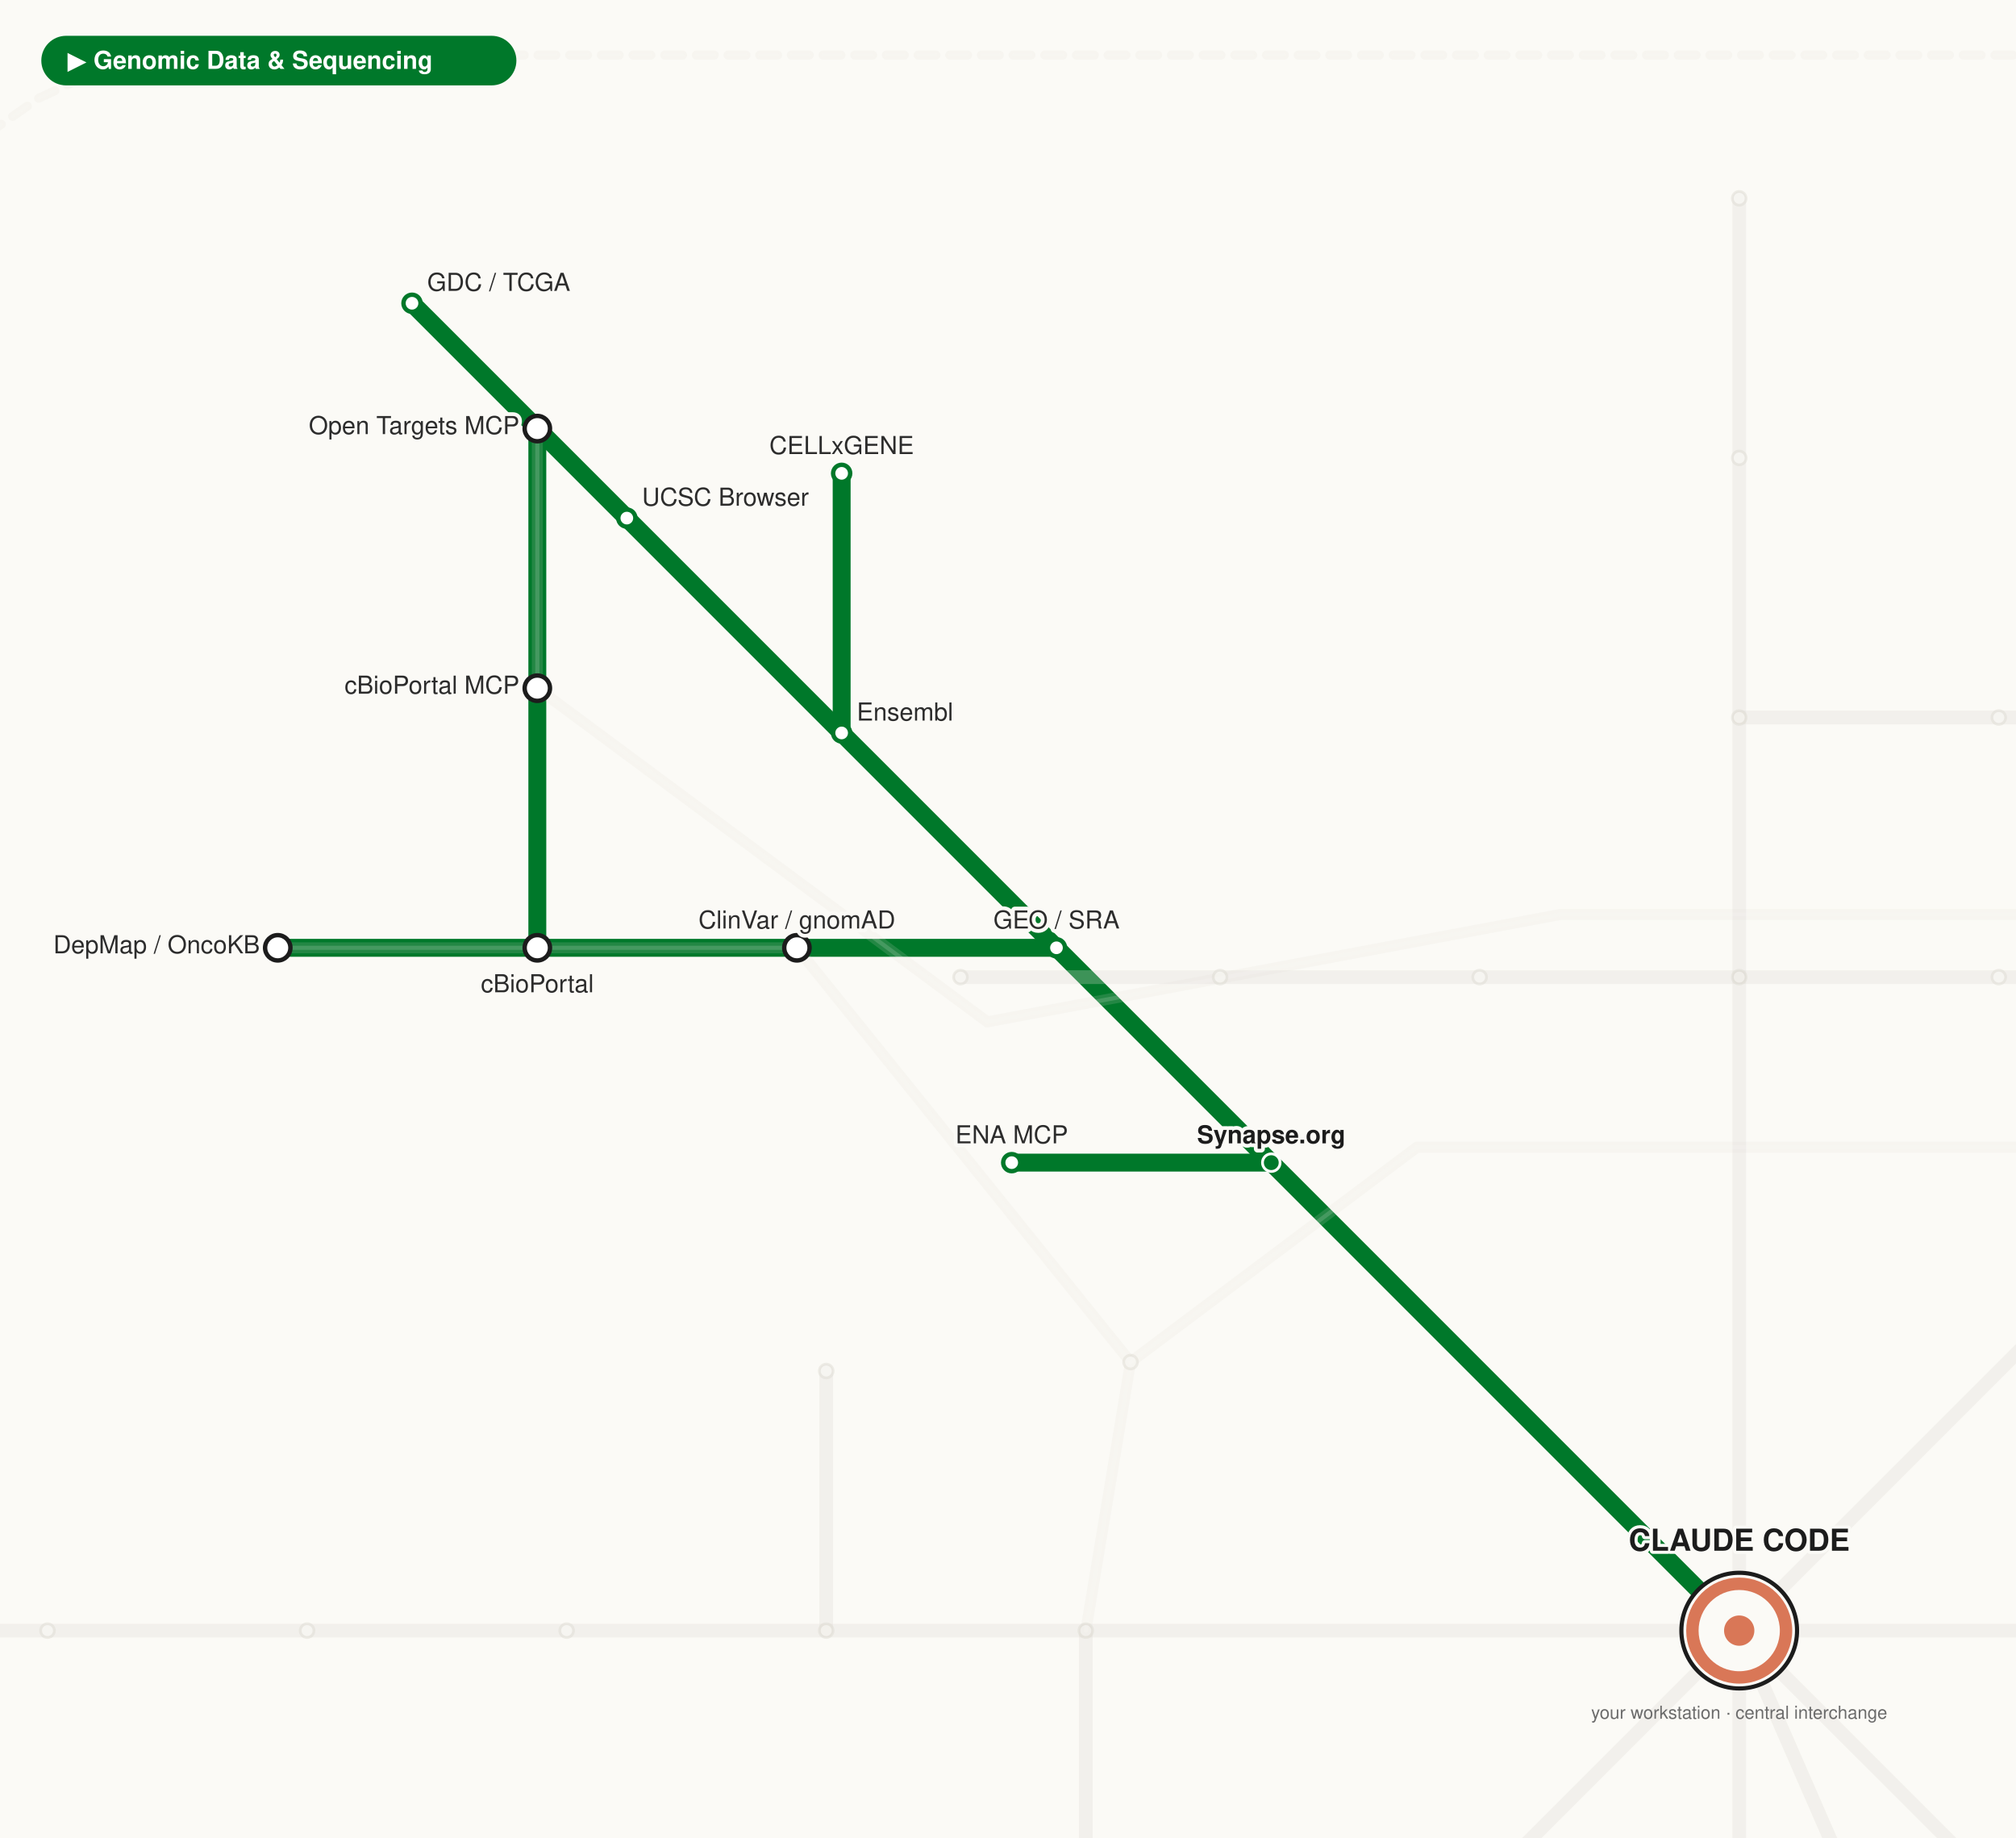
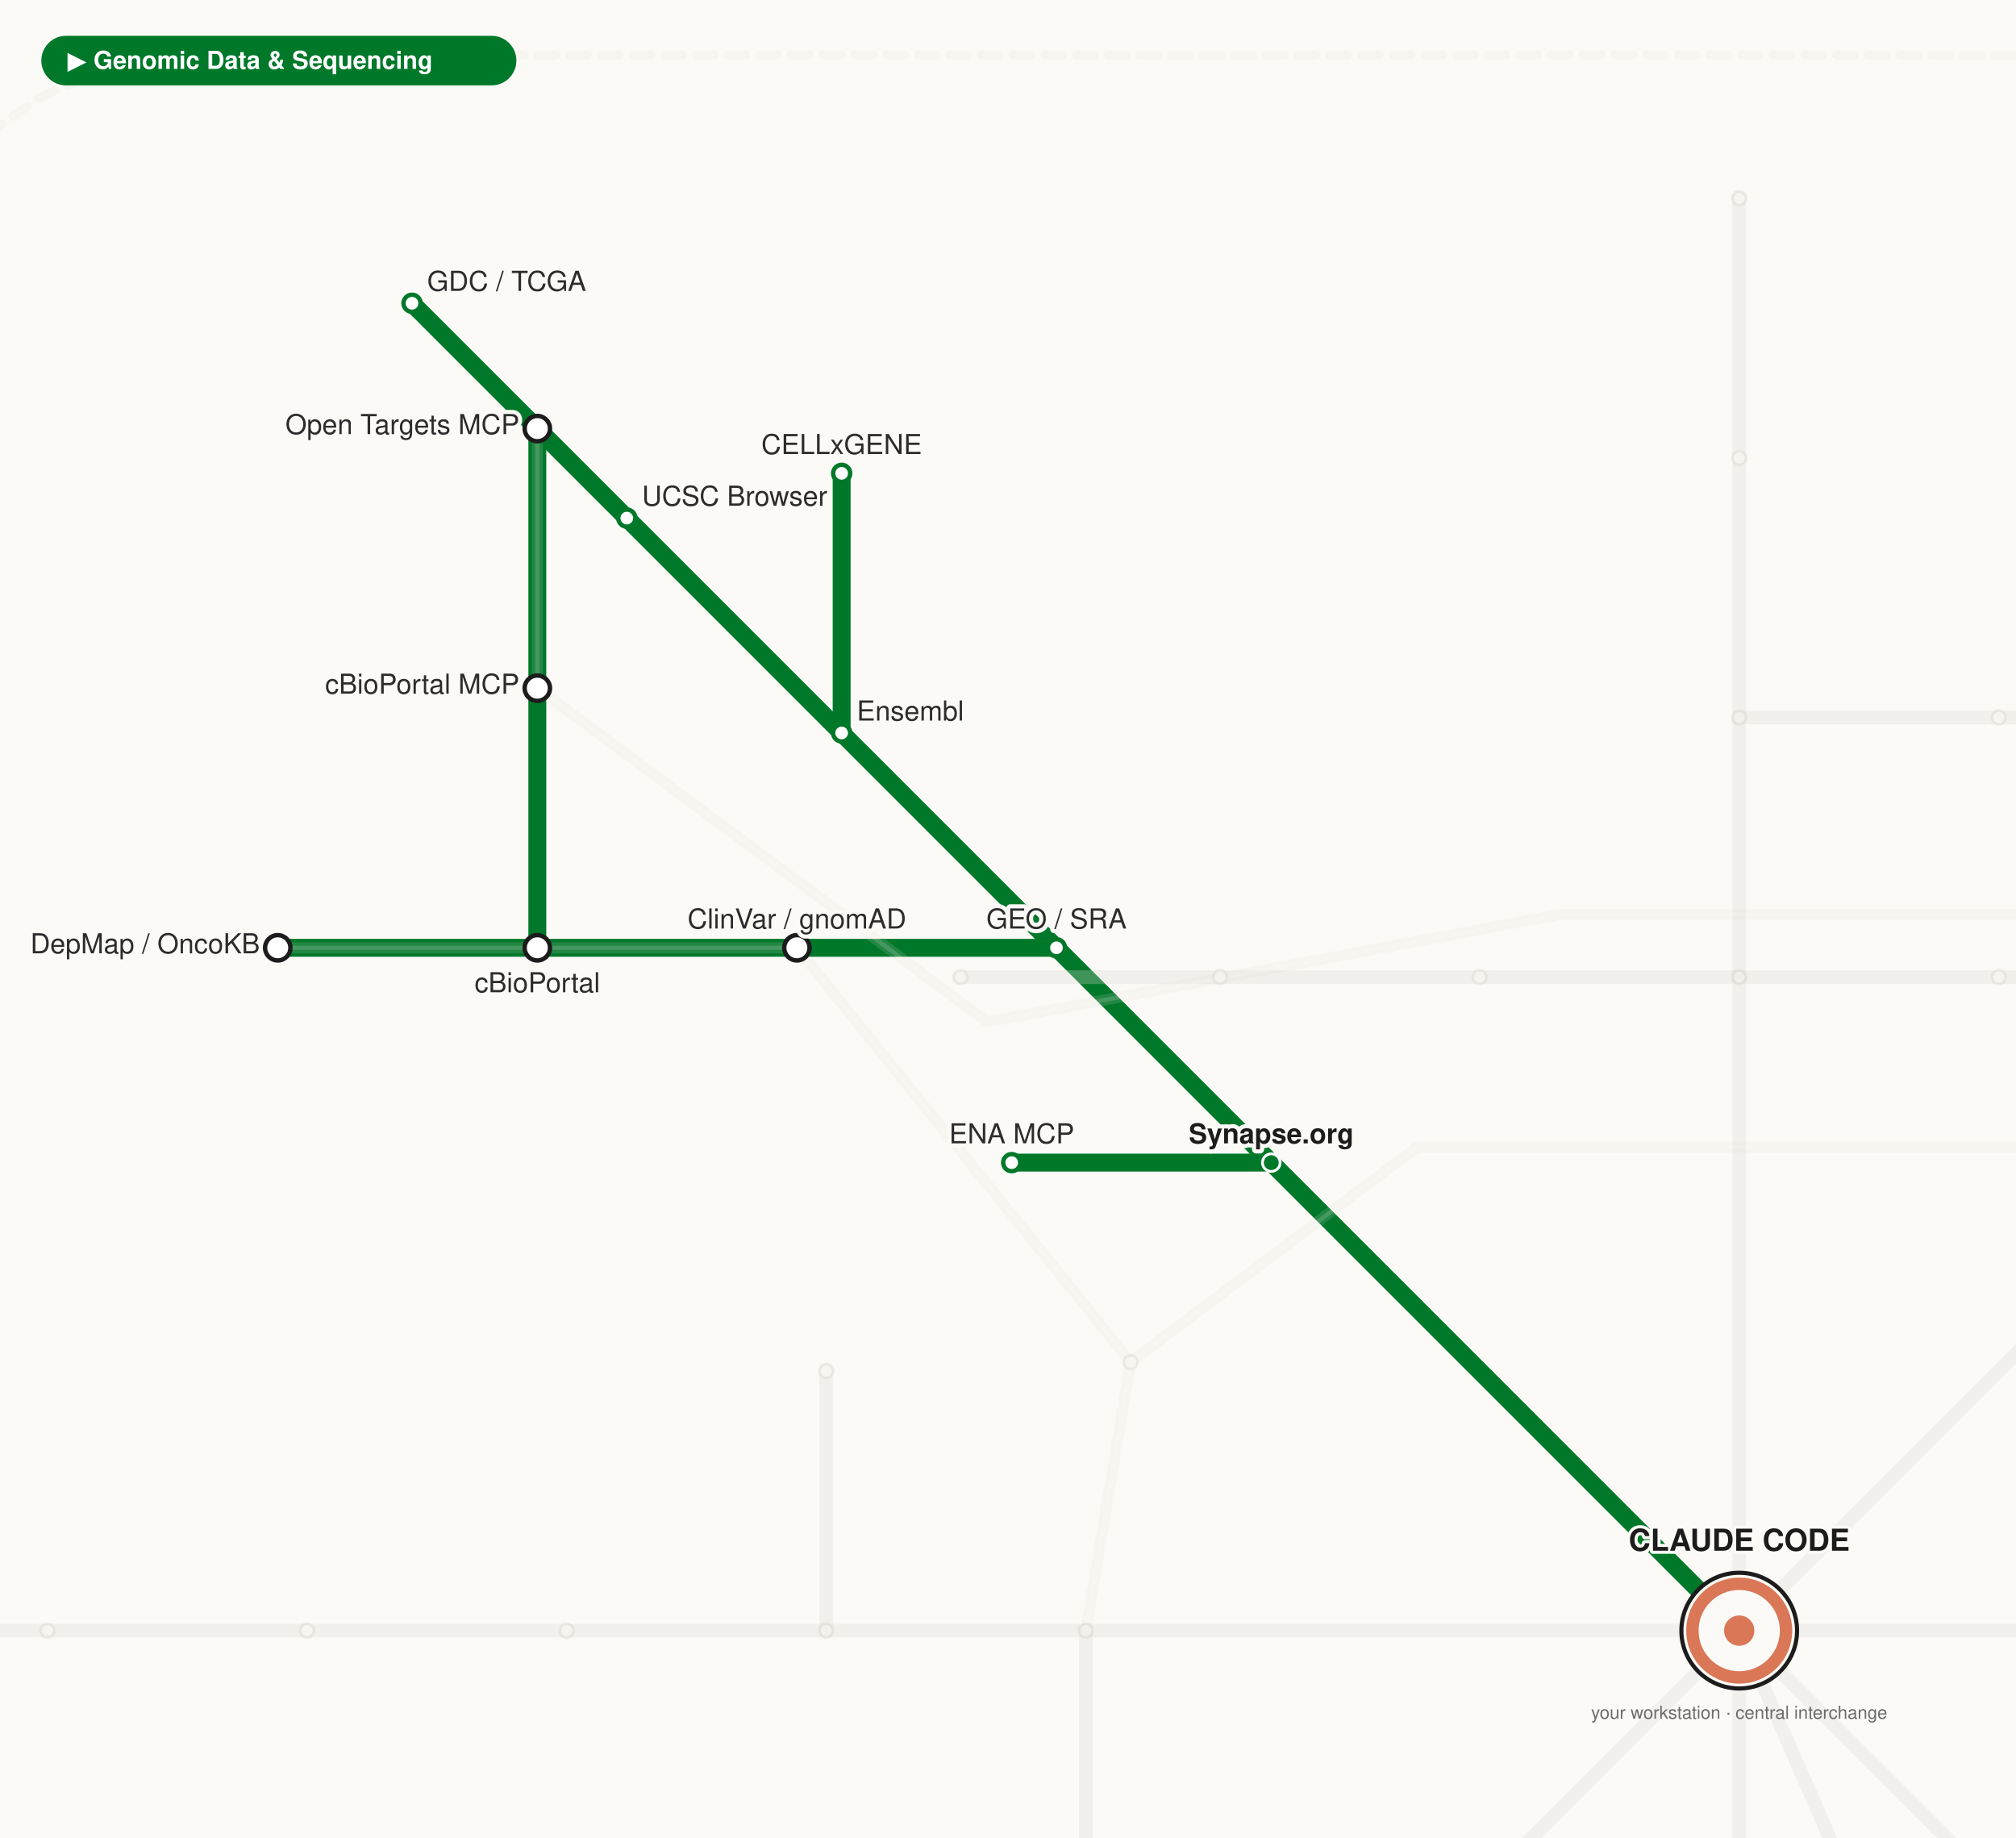
<svg xmlns="http://www.w3.org/2000/svg" id="map" viewBox="753 522 1464 1334" font-family="Helvetica Neue, Helvetica, Arial, sans-serif">
  <rect x="0" y="0" width="4032" height="3674" fill="#fbfaf6" />
  <path d="M -20 3314 C 887 3274, 1210 3384, 1613 3360 S 2500 3284, 2943 3352 S 3548 3396, 4052 3340" fill="none" stroke="#cfe3ef" stroke-width="40" stroke-linecap="round" opacity="1.0" />
  <text x="195" y="3304" font-size="17" font-style="italic" fill="#5f86a0">the cfDNA river</text>
  <polyline points="2016.0,1706.0 1730.0,1706.0 1541.5,1706.0 1353.0,1706.0 1164.5,1706.0 976.0,1706.0 787.5,1706.0 599.0,1706.0" fill="none" stroke="#dcd9d0" stroke-width="10" stroke-linecap="round" stroke-linejoin="round" opacity="0.28" />
  <polyline points="1541.5,1706.0 1541.5,1894.5 1541.5,2083.0 1541.5,2271.5" fill="none" stroke="#dcd9d0" stroke-width="10" stroke-linecap="round" stroke-linejoin="round" opacity="0.28" />
  <polyline points="1353.0,1706.0 1353.0,1517.5" fill="none" stroke="#dcd9d0" stroke-width="10" stroke-linecap="round" stroke-linejoin="round" opacity="0.28" />
  <polyline points="2016.0,1706.0 1832.2,1522.2 1676.2,1366.2 1520.2,1210.2 1364.2,1054.2 1208.2,898.2 1052.2,742.2" fill="none" stroke="#00782A" stroke-width="13" stroke-linecap="round" stroke-linejoin="round" opacity="1.0" />
  <polyline points="1676.2,1366.2 1487.7,1366.2" fill="none" stroke="#00782A" stroke-width="13" stroke-linecap="round" stroke-linejoin="round" opacity="1.0" />
  <polyline points="1520.2,1210.2 1331.7,1210.2 1143.2,1210.2 954.7,1210.2" fill="none" stroke="#00782A" stroke-width="13" stroke-linecap="round" stroke-linejoin="round" opacity="1.0" />
  <polyline points="1143.2,1210.2 1143.2,1021.7 1143.2,833.2" fill="none" stroke="#00782A" stroke-width="13" stroke-linecap="round" stroke-linejoin="round" opacity="1.0" />
  <polyline points="1364.2,1054.2 1364.2,865.7" fill="none" stroke="#00782A" stroke-width="13" stroke-linecap="round" stroke-linejoin="round" opacity="1.0" />
  <polyline points="2016.0,1706.0 2016.0,1420.0 2016.0,1231.5 2016.0,1043.0 2016.0,854.5 2016.0,666.0" fill="none" stroke="#dcd9d0" stroke-width="10" stroke-linecap="round" stroke-linejoin="round" opacity="0.28" />
  <polyline points="2016.0,1231.5 2204.5,1231.5 2393.0,1231.5" fill="none" stroke="#dcd9d0" stroke-width="10" stroke-linecap="round" stroke-linejoin="round" opacity="0.28" />
  <polyline points="2016.0,1231.5 1827.5,1231.5 1639.0,1231.5 1450.5,1231.5" fill="none" stroke="#dcd9d0" stroke-width="10" stroke-linecap="round" stroke-linejoin="round" opacity="0.28" />
  <polyline points="2016.0,1043.0 2204.5,1043.0 2393.0,1043.0 2581.5,1043.0" fill="none" stroke="#dcd9d0" stroke-width="10" stroke-linecap="round" stroke-linejoin="round" opacity="0.28" />
  <polyline points="2016.0,1706.0 2199.8,1522.2 2355.8,1366.2 2511.8,1210.2 2667.8,1054.2 2823.8,898.2" fill="none" stroke="#dcd9d0" stroke-width="10" stroke-linecap="round" stroke-linejoin="round" opacity="0.28" />
  <polyline points="2355.8,1366.2 2355.8,1177.7 2355.8,989.2" fill="none" stroke="#dcd9d0" stroke-width="10" stroke-linecap="round" stroke-linejoin="round" opacity="0.28" />
  <polyline points="2511.8,1210.2 2700.3,1210.2" fill="none" stroke="#dcd9d0" stroke-width="10" stroke-linecap="round" stroke-linejoin="round" opacity="0.28" />
  <polyline points="2823.8,898.2 3012.3,898.2" fill="none" stroke="#dcd9d0" stroke-width="10" stroke-linecap="round" stroke-linejoin="round" opacity="0.28" />
  <polyline points="2016.0,1706.0 2302.0,1706.0 2490.5,1706.0 2679.0,1706.0 2867.5,1706.0 3056.0,1706.0" fill="none" stroke="#dcd9d0" stroke-width="10" stroke-linecap="round" stroke-linejoin="round" opacity="0.28" />
  <polyline points="3056.0,1706.0 3056.0,1894.5 3056.0,2083.0 3056.0,2271.5" fill="none" stroke="#dcd9d0" stroke-width="10" stroke-linecap="round" stroke-linejoin="round" opacity="0.28" />
  <polyline points="2016.0,1706.0 2199.8,1889.8 2355.8,2045.8 2511.8,2201.8 2667.8,2357.8 2823.8,2513.8" fill="none" stroke="#dcd9d0" stroke-width="10" stroke-linecap="round" stroke-linejoin="round" opacity="0.28" />
  <polyline points="2355.8,2045.8 2544.3,2045.8 2732.8,2045.8" fill="none" stroke="#dcd9d0" stroke-width="10" stroke-linecap="round" stroke-linejoin="round" opacity="0.28" />
  <polyline points="2823.8,2513.8 2823.8,2702.3" fill="none" stroke="#dcd9d0" stroke-width="10" stroke-linecap="round" stroke-linejoin="round" opacity="0.28" />
  <polyline points="2016.0,1706.0 2016.0,1992.0 2016.0,2180.5 2016.0,2369.0 2016.0,2557.5 2016.0,2746.0" fill="none" stroke="#dcd9d0" stroke-width="10" stroke-linecap="round" stroke-linejoin="round" opacity="0.28" />
  <polyline points="2016.0,2180.5 1827.5,2180.5 1639.0,2180.5" fill="none" stroke="#dcd9d0" stroke-width="10" stroke-linecap="round" stroke-linejoin="round" opacity="0.28" />
  <polyline points="2016.0,2369.0 1827.5,2369.0 1639.0,2369.0" fill="none" stroke="#dcd9d0" stroke-width="10" stroke-linecap="round" stroke-linejoin="round" opacity="0.28" />
  <polyline points="2016.0,2557.5 1827.5,2557.5 1639.0,2557.5" fill="none" stroke="#dcd9d0" stroke-width="10" stroke-linecap="round" stroke-linejoin="round" opacity="0.28" />
  <polyline points="2016.0,1706.0 1832.2,1889.8 1676.2,2045.8 1520.2,2201.8 1364.2,2357.8" fill="none" stroke="#dcd9d0" stroke-width="10" stroke-linecap="round" stroke-linejoin="round" opacity="0.28" />
  <polyline points="1676.2,2045.8 1487.7,2045.8 1299.2,2045.8 1110.7,2045.8 922.2,2045.8" fill="none" stroke="#dcd9d0" stroke-width="10" stroke-linecap="round" stroke-linejoin="round" opacity="0.28" />
  <polyline points="2016.0,1706.0 2109.6,1920.5 2190.2,2105.1 2270.8,2289.7 2351.4,2474.3 2432.0,2658.9 2512.6,2843.5" fill="none" stroke="#dcd9d0" stroke-width="10" stroke-linecap="round" stroke-linejoin="round" opacity="0.28" />
  <polyline points="954.7,1210.2 1143.2,1210.2 1331.7,1210.2 1574.0,1511.0 1541.5,1706.0" fill="none" stroke="#dcd9d0" stroke-width="8.0" stroke-linecap="round" stroke-linejoin="round" opacity="0.16" />
  <polyline points="954.7,1210.2 1143.2,1210.2 1331.7,1210.2 1574.0,1511.0 1541.5,1706.0" fill="none" stroke="#fbfaf6" stroke-width="3.0" stroke-linecap="round" stroke-linejoin="round" opacity="0.16" />
  <polyline points="1574.0,1511.0 1782.0,1355.0 2224.0,1355.0 2700.3,1210.2" fill="none" stroke="#dcd9d0" stroke-width="8.0" stroke-linecap="round" stroke-linejoin="round" opacity="0.16" />
  <polyline points="1574.0,1511.0 1782.0,1355.0 2224.0,1355.0 2700.3,1210.2" fill="none" stroke="#fbfaf6" stroke-width="3.0" stroke-linecap="round" stroke-linejoin="round" opacity="0.16" />
  <polyline points="1143.2,833.2 1143.2,1021.7 1470.0,1264.0 1886.0,1186.0 2328.0,1186.0 2666.0,1368.0 2666.0,1654.0 2679.0,1706.0" fill="none" stroke="#dcd9d0" stroke-width="8.0" stroke-linecap="round" stroke-linejoin="round" opacity="0.16" />
  <polyline points="1143.2,833.2 1143.2,1021.7 1470.0,1264.0 1886.0,1186.0 2328.0,1186.0 2666.0,1368.0 2666.0,1654.0 2679.0,1706.0" fill="none" stroke="#fbfaf6" stroke-width="3.0" stroke-linecap="round" stroke-linejoin="round" opacity="0.16" />
  <polyline points="3134.0,562.0 3174.6,565.6 3214.0,576.1 3251.0,593.4 3284.4,616.7 3313.3,645.6 3336.6,679.0 3353.9,716.0 3364.4,755.4 3368.0,796.0 3368.0,2616.0 3364.4,2656.6 3353.9,2696.0 3336.6,2733.0 3313.3,2766.4 3284.4,2795.3 3251.0,2818.6 3214.0,2835.9 3174.6,2846.4 3134.0,2850.0 898.0,2850.0 857.4,2846.4 818.0,2835.9 781.0,2818.6 747.6,2795.3 718.7,2766.4 695.4,2733.0 678.1,2696.0 667.6,2656.6 664.0,2616.0 664.0,796.0 667.6,755.4 678.1,716.0 695.4,679.0 718.7,645.6 747.6,616.7 781.0,593.4 818.0,576.1 857.4,565.6 898.0,562.0 3134.0,562.0" fill="none" stroke="#dcd9d0" stroke-width="6.5" stroke-linecap="round" stroke-linejoin="round" opacity="0.16" stroke-dasharray="13 10" />
  <polyline points="3134.0,562.0 3174.6,565.6 3214.0,576.1 3251.0,593.4 3284.4,616.7 3313.3,645.6 3336.6,679.0 3353.9,716.0 3364.4,755.4 3368.0,796.0 3368.0,2616.0 3364.4,2656.6 3353.9,2696.0 3336.6,2733.0 3313.3,2766.4 3284.4,2795.3 3251.0,2818.6 3214.0,2835.9 3174.6,2846.4 3134.0,2850.0 898.0,2850.0 857.4,2846.4 818.0,2835.9 781.0,2818.6 747.6,2795.3 718.7,2766.4 695.4,2733.0 678.1,2696.0 667.6,2656.6 664.0,2616.0 664.0,796.0 667.6,755.4 678.1,716.0 695.4,679.0 718.7,645.6 747.6,616.7 781.0,593.4 818.0,576.1 857.4,565.6 898.0,562.0 3134.0,562.0" fill="none" stroke="#fbfaf6" stroke-width="2.3" stroke-linecap="round" stroke-linejoin="round" opacity="0.16" stroke-dasharray="13 10" />
  <circle class="stn" data-sid="pubmed" cx="1541.5" cy="1706.0" r="5.0" fill="#fbfaf6" stroke="#dcd9d0" stroke-width="2.0" opacity="0.45" />
  <circle class="hit" data-sid="pubmed" cx="1541.5" cy="1706.0" r="15" fill="#000" opacity="0" />
  <circle class="stn" data-sid="consensus" cx="1353.0" cy="1706.0" r="5.0" fill="#fbfaf6" stroke="#dcd9d0" stroke-width="2.0" opacity="0.45" />
  <circle class="hit" data-sid="consensus" cx="1353.0" cy="1706.0" r="15" fill="#000" opacity="0" />
  <circle class="stn" data-sid="europepmc" cx="1164.5" cy="1706.0" r="5.0" fill="#fbfaf6" stroke="#dcd9d0" stroke-width="2.0" opacity="0.45" />
  <circle class="hit" data-sid="europepmc" cx="1164.5" cy="1706.0" r="15" fill="#000" opacity="0" />
  <circle class="stn" data-sid="biorxiv" cx="976.0" cy="1706.0" r="5.0" fill="#fbfaf6" stroke="#dcd9d0" stroke-width="2.0" opacity="0.45" />
  <circle class="hit" data-sid="biorxiv" cx="976.0" cy="1706.0" r="15" fill="#000" opacity="0" />
  <circle class="stn" data-sid="medrxiv" cx="787.5" cy="1706.0" r="5.0" fill="#fbfaf6" stroke="#dcd9d0" stroke-width="2.0" opacity="0.45" />
  <circle class="hit" data-sid="medrxiv" cx="787.5" cy="1706.0" r="15" fill="#000" opacity="0" />
  <circle class="stn" data-sid="semscholar" cx="599.0" cy="1706.0" r="5.0" fill="#fbfaf6" stroke="#dcd9d0" stroke-width="2.0" opacity="0.45" />
  <circle class="hit" data-sid="semscholar" cx="599.0" cy="1706.0" r="15" fill="#000" opacity="0" />
  <circle class="stn" data-sid="deepresearch" cx="1541.5" cy="1894.5" r="5.0" fill="#fbfaf6" stroke="#dcd9d0" stroke-width="2.0" opacity="0.45" />
  <circle class="hit" data-sid="deepresearch" cx="1541.5" cy="1894.5" r="15" fill="#000" opacity="0" />
  <circle class="stn" data-sid="litreview" cx="1541.5" cy="2083.0" r="5.0" fill="#fbfaf6" stroke="#dcd9d0" stroke-width="2.0" opacity="0.45" />
  <circle class="hit" data-sid="litreview" cx="1541.5" cy="2083.0" r="15" fill="#000" opacity="0" />
  <circle class="stn" data-sid="researchlookup" cx="1541.5" cy="2271.5" r="5.0" fill="#fbfaf6" stroke="#dcd9d0" stroke-width="2.0" opacity="0.45" />
  <circle class="hit" data-sid="researchlookup" cx="1541.5" cy="2271.5" r="15" fill="#000" opacity="0" />
  <circle class="stn" data-sid="wiley" cx="1353.0" cy="1517.5" r="5.0" fill="#fbfaf6" stroke="#dcd9d0" stroke-width="2.0" opacity="0.45" />
  <circle class="hit" data-sid="wiley" cx="1353.0" cy="1517.5" r="15" fill="#000" opacity="0" />
  <circle class="stn" data-sid="synapse" cx="1676.2" cy="1366.2" r="6.4" fill="#00782A" stroke="#ffffff" stroke-width="2.0" />
  <circle class="hit" data-sid="synapse" cx="1676.2" cy="1366.2" r="15" fill="#000" opacity="0" />
  <circle class="stn" data-sid="geosra" cx="1520.2" cy="1210.2" r="6.2" fill="#ffffff" stroke="#00782A" stroke-width="3.2" />
  <circle class="hit" data-sid="geosra" cx="1520.2" cy="1210.2" r="15" fill="#000" opacity="0" />
  <circle class="stn" data-sid="ensembldb" cx="1364.2" cy="1054.2" r="6.2" fill="#ffffff" stroke="#00782A" stroke-width="3.2" />
  <circle class="hit" data-sid="ensembldb" cx="1364.2" cy="1054.2" r="15" fill="#000" opacity="0" />
  <circle class="stn" data-sid="ucsc" cx="1208.2" cy="898.2" r="6.2" fill="#ffffff" stroke="#00782A" stroke-width="3.2" />
  <circle class="hit" data-sid="ucsc" cx="1208.2" cy="898.2" r="15" fill="#000" opacity="0" />
  <circle class="stn" data-sid="gdc" cx="1052.2" cy="742.2" r="6.2" fill="#ffffff" stroke="#00782A" stroke-width="3.2" />
  <circle class="hit" data-sid="gdc" cx="1052.2" cy="742.2" r="15" fill="#000" opacity="0" />
  <circle class="stn" data-sid="ena" cx="1487.7" cy="1366.2" r="6.2" fill="#ffffff" stroke="#00782A" stroke-width="3.2" />
  <circle class="hit" data-sid="ena" cx="1487.7" cy="1366.2" r="15" fill="#000" opacity="0" />
  <circle class="stn" data-sid="clinvar" cx="1331.7" cy="1210.2" r="9.2" fill="#ffffff" stroke="#1c1c1c" stroke-width="3.2" />
  <circle class="hit" data-sid="clinvar" cx="1331.7" cy="1210.2" r="15" fill="#000" opacity="0" />
  <circle class="stn" data-sid="cbioportal" cx="1143.2" cy="1210.2" r="9.2" fill="#ffffff" stroke="#1c1c1c" stroke-width="3.2" />
  <circle class="hit" data-sid="cbioportal" cx="1143.2" cy="1210.2" r="15" fill="#000" opacity="0" />
  <circle class="stn" data-sid="depmap" cx="954.7" cy="1210.2" r="9.2" fill="#ffffff" stroke="#1c1c1c" stroke-width="3.2" />
  <circle class="hit" data-sid="depmap" cx="954.7" cy="1210.2" r="15" fill="#000" opacity="0" />
  <circle class="stn" data-sid="cbioportalmcp" cx="1143.2" cy="1021.7" r="9.2" fill="#ffffff" stroke="#1c1c1c" stroke-width="3.2" />
  <circle class="hit" data-sid="cbioportalmcp" cx="1143.2" cy="1021.7" r="15" fill="#000" opacity="0" />
  <circle class="stn" data-sid="opentargets" cx="1143.2" cy="833.2" r="9.2" fill="#ffffff" stroke="#1c1c1c" stroke-width="3.2" />
  <circle class="hit" data-sid="opentargets" cx="1143.2" cy="833.2" r="15" fill="#000" opacity="0" />
  <circle class="stn" data-sid="cellxgene" cx="1364.2" cy="865.7" r="6.2" fill="#ffffff" stroke="#00782A" stroke-width="3.2" />
  <circle class="hit" data-sid="cellxgene" cx="1364.2" cy="865.7" r="15" fill="#000" opacity="0" />
  <circle class="stn" data-sid="python" cx="2016.0" cy="1231.5" r="5.0" fill="#fbfaf6" stroke="#dcd9d0" stroke-width="2.0" opacity="0.45" />
  <circle class="hit" data-sid="python" cx="2016.0" cy="1231.5" r="15" fill="#000" opacity="0" />
  <circle class="stn" data-sid="bioconductor" cx="2016.0" cy="1043.0" r="5.0" fill="#fbfaf6" stroke="#dcd9d0" stroke-width="2.0" opacity="0.45" />
  <circle class="hit" data-sid="bioconductor" cx="2016.0" cy="1043.0" r="15" fill="#000" opacity="0" />
  <circle class="stn" data-sid="nextflow" cx="2016.0" cy="854.5" r="5.0" fill="#fbfaf6" stroke="#dcd9d0" stroke-width="2.0" opacity="0.45" />
  <circle class="hit" data-sid="nextflow" cx="2016.0" cy="854.5" r="15" fill="#000" opacity="0" />
  <circle class="stn" data-sid="snakemake" cx="2016.0" cy="666.0" r="5.0" fill="#fbfaf6" stroke="#dcd9d0" stroke-width="2.0" opacity="0.45" />
  <circle class="hit" data-sid="snakemake" cx="2016.0" cy="666.0" r="15" fill="#000" opacity="0" />
  <circle class="stn" data-sid="scmcp" cx="2204.5" cy="1231.5" r="5.0" fill="#fbfaf6" stroke="#dcd9d0" stroke-width="2.0" opacity="0.45" />
  <circle class="hit" data-sid="scmcp" cx="2204.5" cy="1231.5" r="15" fill="#000" opacity="0" />
  <circle class="stn" data-sid="chatspatial" cx="2393.0" cy="1231.5" r="5.0" fill="#fbfaf6" stroke="#dcd9d0" stroke-width="2.0" opacity="0.45" />
  <circle class="hit" data-sid="chatspatial" cx="2393.0" cy="1231.5" r="15" fill="#000" opacity="0" />
  <circle class="stn" data-sid="jupyter" cx="1827.5" cy="1231.5" r="5.0" fill="#fbfaf6" stroke="#dcd9d0" stroke-width="2.0" opacity="0.45" />
  <circle class="hit" data-sid="jupyter" cx="1827.5" cy="1231.5" r="15" fill="#000" opacity="0" />
  <circle class="stn" data-sid="galaxy" cx="1639.0" cy="1231.5" r="5.0" fill="#fbfaf6" stroke="#dcd9d0" stroke-width="2.0" opacity="0.45" />
  <circle class="hit" data-sid="galaxy" cx="1639.0" cy="1231.5" r="15" fill="#000" opacity="0" />
  <circle class="stn" data-sid="cfdna" cx="1450.5" cy="1231.5" r="5.0" fill="#fbfaf6" stroke="#dcd9d0" stroke-width="2.0" opacity="0.45" />
  <circle class="hit" data-sid="cfdna" cx="1450.5" cy="1231.5" r="15" fill="#000" opacity="0" />
  <circle class="stn" data-sid="scqc" cx="2204.5" cy="1043.0" r="5.0" fill="#fbfaf6" stroke="#dcd9d0" stroke-width="2.0" opacity="0.45" />
  <circle class="hit" data-sid="scqc" cx="2204.5" cy="1043.0" r="15" fill="#000" opacity="0" />
  <circle class="stn" data-sid="nfcoreskill" cx="2393.0" cy="1043.0" r="5.0" fill="#fbfaf6" stroke="#dcd9d0" stroke-width="2.0" opacity="0.45" />
  <circle class="hit" data-sid="nfcoreskill" cx="2393.0" cy="1043.0" r="15" fill="#000" opacity="0" />
  <circle class="stn" data-sid="scvitools" cx="2581.5" cy="1043.0" r="5.0" fill="#fbfaf6" stroke="#dcd9d0" stroke-width="2.0" opacity="0.45" />
  <circle class="hit" data-sid="scvitools" cx="2581.5" cy="1043.0" r="15" fill="#000" opacity="0" />
  <circle class="stn" data-sid="statsmodels" cx="2355.8" cy="1366.2" r="5.0" fill="#fbfaf6" stroke="#dcd9d0" stroke-width="2.0" opacity="0.45" />
  <circle class="hit" data-sid="statsmodels" cx="2355.8" cy="1366.2" r="15" fill="#000" opacity="0" />
  <circle class="stn" data-sid="survival" cx="2511.8" cy="1210.2" r="5.0" fill="#fbfaf6" stroke="#dcd9d0" stroke-width="2.0" opacity="0.45" />
  <circle class="hit" data-sid="survival" cx="2511.8" cy="1210.2" r="15" fill="#000" opacity="0" />
  <circle class="stn" data-sid="reporting" cx="2667.8" cy="1054.2" r="5.0" fill="#fbfaf6" stroke="#dcd9d0" stroke-width="2.0" opacity="0.45" />
  <circle class="hit" data-sid="reporting" cx="2667.8" cy="1054.2" r="15" fill="#000" opacity="0" />
  <circle class="stn" data-sid="peerreview" cx="2823.8" cy="898.2" r="5.0" fill="#fbfaf6" stroke="#dcd9d0" stroke-width="2.0" opacity="0.45" />
  <circle class="hit" data-sid="peerreview" cx="2823.8" cy="898.2" r="15" fill="#000" opacity="0" />
  <circle class="stn" data-sid="power" cx="2355.8" cy="1177.7" r="5.0" fill="#fbfaf6" stroke="#dcd9d0" stroke-width="2.0" opacity="0.45" />
  <circle class="hit" data-sid="power" cx="2355.8" cy="1177.7" r="15" fill="#000" opacity="0" />
  <circle class="stn" data-sid="bayes" cx="2355.8" cy="989.2" r="5.0" fill="#fbfaf6" stroke="#dcd9d0" stroke-width="2.0" opacity="0.45" />
  <circle class="hit" data-sid="bayes" cx="2355.8" cy="989.2" r="15" fill="#000" opacity="0" />
  <circle class="stn" data-sid="ctgmcp" cx="2700.3" cy="1210.2" r="5.0" fill="#fbfaf6" stroke="#dcd9d0" stroke-width="2.0" opacity="0.45" />
  <circle class="hit" data-sid="ctgmcp" cx="2700.3" cy="1210.2" r="15" fill="#000" opacity="0" />
  <circle class="stn" data-sid="critthink" cx="3012.3" cy="898.2" r="5.0" fill="#fbfaf6" stroke="#dcd9d0" stroke-width="2.0" opacity="0.45" />
  <circle class="hit" data-sid="critthink" cx="3012.3" cy="898.2" r="15" fill="#000" opacity="0" />
  <circle class="stn" data-sid="clinreports" cx="2490.5" cy="1706.0" r="5.0" fill="#fbfaf6" stroke="#dcd9d0" stroke-width="2.0" opacity="0.45" />
  <circle class="hit" data-sid="clinreports" cx="2490.5" cy="1706.0" r="15" fill="#000" opacity="0" />
  <circle class="stn" data-sid="decision" cx="2679.0" cy="1706.0" r="5.0" fill="#fbfaf6" stroke="#dcd9d0" stroke-width="2.0" opacity="0.45" />
  <circle class="hit" data-sid="decision" cx="2679.0" cy="1706.0" r="15" fill="#000" opacity="0" />
  <circle class="stn" data-sid="treatment" cx="2867.5" cy="1706.0" r="5.0" fill="#fbfaf6" stroke="#dcd9d0" stroke-width="2.0" opacity="0.45" />
  <circle class="hit" data-sid="treatment" cx="2867.5" cy="1706.0" r="15" fill="#000" opacity="0" />
  <circle class="stn" data-sid="cltrials" cx="3056.0" cy="1706.0" r="5.0" fill="#fbfaf6" stroke="#dcd9d0" stroke-width="2.0" opacity="0.45" />
  <circle class="hit" data-sid="cltrials" cx="3056.0" cy="1706.0" r="15" fill="#000" opacity="0" />
  <circle class="stn" data-sid="euctr" cx="3056.0" cy="1894.5" r="5.0" fill="#fbfaf6" stroke="#dcd9d0" stroke-width="2.0" opacity="0.45" />
  <circle class="hit" data-sid="euctr" cx="3056.0" cy="1894.5" r="15" fill="#000" opacity="0" />
  <circle class="stn" data-sid="fdaema" cx="3056.0" cy="2083.0" r="5.0" fill="#fbfaf6" stroke="#dcd9d0" stroke-width="2.0" opacity="0.45" />
  <circle class="hit" data-sid="fdaema" cx="3056.0" cy="2083.0" r="15" fill="#000" opacity="0" />
  <circle class="stn" data-sid="whoictrp" cx="3056.0" cy="2271.5" r="5.0" fill="#fbfaf6" stroke="#dcd9d0" stroke-width="2.0" opacity="0.45" />
  <circle class="hit" data-sid="whoictrp" cx="3056.0" cy="2271.5" r="15" fill="#000" opacity="0" />
  <circle class="stn" data-sid="biorender" cx="2355.8" cy="2045.8" r="5.0" fill="#fbfaf6" stroke="#dcd9d0" stroke-width="2.0" opacity="0.45" />
  <circle class="hit" data-sid="biorender" cx="2355.8" cy="2045.8" r="15" fill="#000" opacity="0" />
  <circle class="stn" data-sid="schematics" cx="2511.8" cy="2201.8" r="5.0" fill="#fbfaf6" stroke="#dcd9d0" stroke-width="2.0" opacity="0.45" />
  <circle class="hit" data-sid="schematics" cx="2511.8" cy="2201.8" r="15" fill="#000" opacity="0" />
  <circle class="stn" data-sid="infographics" cx="2667.8" cy="2357.8" r="5.0" fill="#fbfaf6" stroke="#dcd9d0" stroke-width="2.0" opacity="0.45" />
  <circle class="hit" data-sid="infographics" cx="2667.8" cy="2357.8" r="15" fill="#000" opacity="0" />
  <circle class="stn" data-sid="imagegen" cx="2823.8" cy="2513.8" r="5.0" fill="#fbfaf6" stroke="#dcd9d0" stroke-width="2.0" opacity="0.45" />
  <circle class="hit" data-sid="imagegen" cx="2823.8" cy="2513.8" r="15" fill="#000" opacity="0" />
  <circle class="stn" data-sid="mermaid" cx="2544.3" cy="2045.8" r="5.0" fill="#fbfaf6" stroke="#dcd9d0" stroke-width="2.0" opacity="0.45" />
  <circle class="hit" data-sid="mermaid" cx="2544.3" cy="2045.8" r="15" fill="#000" opacity="0" />
  <circle class="stn" data-sid="figma" cx="2732.8" cy="2045.8" r="5.0" fill="#fbfaf6" stroke="#dcd9d0" stroke-width="2.0" opacity="0.45" />
  <circle class="hit" data-sid="figma" cx="2732.8" cy="2045.8" r="15" fill="#000" opacity="0" />
  <circle class="stn" data-sid="gptimage" cx="2823.8" cy="2702.3" r="5.0" fill="#fbfaf6" stroke="#dcd9d0" stroke-width="2.0" opacity="0.45" />
  <circle class="hit" data-sid="gptimage" cx="2823.8" cy="2702.3" r="15" fill="#000" opacity="0" />
  <circle class="stn" data-sid="sciwriting" cx="2016.0" cy="2180.5" r="5.0" fill="#fbfaf6" stroke="#dcd9d0" stroke-width="2.0" opacity="0.45" />
  <circle class="hit" data-sid="sciwriting" cx="2016.0" cy="2180.5" r="15" fill="#000" opacity="0" />
  <circle class="stn" data-sid="citation" cx="2016.0" cy="2369.0" r="5.0" fill="#fbfaf6" stroke="#dcd9d0" stroke-width="2.0" opacity="0.45" />
  <circle class="hit" data-sid="citation" cx="2016.0" cy="2369.0" r="15" fill="#000" opacity="0" />
  <circle class="stn" data-sid="venue" cx="2016.0" cy="2557.5" r="5.0" fill="#fbfaf6" stroke="#dcd9d0" stroke-width="2.0" opacity="0.45" />
  <circle class="hit" data-sid="venue" cx="2016.0" cy="2557.5" r="15" fill="#000" opacity="0" />
  <circle class="stn" data-sid="grants" cx="2016.0" cy="2746.0" r="5.0" fill="#fbfaf6" stroke="#dcd9d0" stroke-width="2.0" opacity="0.45" />
  <circle class="hit" data-sid="grants" cx="2016.0" cy="2746.0" r="15" fill="#000" opacity="0" />
  <circle class="stn" data-sid="office" cx="1827.5" cy="2180.5" r="5.0" fill="#fbfaf6" stroke="#dcd9d0" stroke-width="2.0" opacity="0.45" />
  <circle class="hit" data-sid="office" cx="1827.5" cy="2180.5" r="15" fill="#000" opacity="0" />
  <circle class="stn" data-sid="markitdown" cx="1639.0" cy="2180.5" r="5.0" fill="#fbfaf6" stroke="#dcd9d0" stroke-width="2.0" opacity="0.45" />
  <circle class="hit" data-sid="markitdown" cx="1639.0" cy="2180.5" r="15" fill="#000" opacity="0" />
  <circle class="stn" data-sid="humanizer" cx="1827.5" cy="2369.0" r="5.0" fill="#fbfaf6" stroke="#dcd9d0" stroke-width="2.0" opacity="0.45" />
  <circle class="hit" data-sid="humanizer" cx="1827.5" cy="2369.0" r="15" fill="#000" opacity="0" />
  <circle class="stn" data-sid="slides" cx="1639.0" cy="2369.0" r="5.0" fill="#fbfaf6" stroke="#dcd9d0" stroke-width="2.0" opacity="0.45" />
  <circle class="hit" data-sid="slides" cx="1639.0" cy="2369.0" r="15" fill="#000" opacity="0" />
  <circle class="stn" data-sid="paper2web" cx="1827.5" cy="2557.5" r="5.0" fill="#fbfaf6" stroke="#dcd9d0" stroke-width="2.0" opacity="0.45" />
  <circle class="hit" data-sid="paper2web" cx="1827.5" cy="2557.5" r="15" fill="#000" opacity="0" />
  <circle class="stn" data-sid="posters" cx="1639.0" cy="2557.5" r="5.0" fill="#fbfaf6" stroke="#dcd9d0" stroke-width="2.0" opacity="0.45" />
  <circle class="hit" data-sid="posters" cx="1639.0" cy="2557.5" r="15" fill="#000" opacity="0" />
  <circle class="stn" data-sid="drive" cx="1676.2" cy="2045.8" r="5.0" fill="#fbfaf6" stroke="#dcd9d0" stroke-width="2.0" opacity="0.45" />
  <circle class="hit" data-sid="drive" cx="1676.2" cy="2045.8" r="15" fill="#000" opacity="0" />
  <circle class="stn" data-sid="workflows" cx="1520.2" cy="2201.8" r="5.0" fill="#fbfaf6" stroke="#dcd9d0" stroke-width="2.0" opacity="0.45" />
  <circle class="hit" data-sid="workflows" cx="1520.2" cy="2201.8" r="15" fill="#000" opacity="0" />
  <circle class="stn" data-sid="gmail" cx="1487.7" cy="2045.8" r="5.0" fill="#fbfaf6" stroke="#dcd9d0" stroke-width="2.0" opacity="0.45" />
  <circle class="hit" data-sid="gmail" cx="1487.7" cy="2045.8" r="15" fill="#000" opacity="0" />
  <circle class="stn" data-sid="calendar" cx="1299.2" cy="2045.8" r="5.0" fill="#fbfaf6" stroke="#dcd9d0" stroke-width="2.0" opacity="0.45" />
  <circle class="hit" data-sid="calendar" cx="1299.2" cy="2045.8" r="15" fill="#000" opacity="0" />
  <circle class="stn" data-sid="slack" cx="1110.7" cy="2045.8" r="5.0" fill="#fbfaf6" stroke="#dcd9d0" stroke-width="2.0" opacity="0.45" />
  <circle class="hit" data-sid="slack" cx="1110.7" cy="2045.8" r="15" fill="#000" opacity="0" />
  <circle class="stn" data-sid="schedule" cx="922.2" cy="2045.8" r="5.0" fill="#fbfaf6" stroke="#dcd9d0" stroke-width="2.0" opacity="0.45" />
  <circle class="hit" data-sid="schedule" cx="922.2" cy="2045.8" r="15" fill="#000" opacity="0" />
  <circle class="stn" data-sid="paralegalrev" cx="2190.2" cy="2105.1" r="5.0" fill="#fbfaf6" stroke="#dcd9d0" stroke-width="2.0" opacity="0.45" />
  <circle class="hit" data-sid="paralegalrev" cx="2190.2" cy="2105.1" r="15" fill="#000" opacity="0" />
  <circle class="stn" data-sid="gdpr" cx="2270.8" cy="2289.7" r="5.0" fill="#fbfaf6" stroke="#dcd9d0" stroke-width="2.0" opacity="0.45" />
  <circle class="hit" data-sid="gdpr" cx="2270.8" cy="2289.7" r="15" fill="#000" opacity="0" />
  <circle class="stn" data-sid="eugrants" cx="2351.4" cy="2474.3" r="5.0" fill="#fbfaf6" stroke="#dcd9d0" stroke-width="2.0" opacity="0.45" />
  <circle class="hit" data-sid="eugrants" cx="2351.4" cy="2474.3" r="15" fill="#000" opacity="0" />
  <circle class="stn" data-sid="itlaw" cx="2432.0" cy="2658.9" r="5.0" fill="#fbfaf6" stroke="#dcd9d0" stroke-width="2.0" opacity="0.45" />
  <circle class="hit" data-sid="itlaw" cx="2432.0" cy="2658.9" r="15" fill="#000" opacity="0" />
  <circle class="stn" data-sid="uslaw" cx="2512.6" cy="2843.5" r="5.0" fill="#fbfaf6" stroke="#dcd9d0" stroke-width="2.0" opacity="0.45" />
  <circle class="hit" data-sid="uslaw" cx="2512.6" cy="2843.5" r="15" fill="#000" opacity="0" />
  <circle class="stn" data-sid="biomcp" cx="1574.0" cy="1511.0" r="5.0" fill="#fbfaf6" stroke="#dcd9d0" stroke-width="2.0" opacity="0.45" />
  <circle class="hit" data-sid="biomcp" cx="1574.0" cy="1511.0" r="15" fill="#000" opacity="0" />
  <circle class="stn" data-sid="nar" cx="664.0" cy="2044.0" r="5.0" fill="#fbfaf6" stroke="#dcd9d0" stroke-width="2.0" opacity="0.45" />
  <circle class="hit" data-sid="nar" cx="664.0" cy="2044.0" r="15" fill="#000" opacity="0" />
  <circle class="stn" data-sid="biocontextmeta" cx="794.0" cy="2577.0" r="5.0" fill="#fbfaf6" stroke="#dcd9d0" stroke-width="2.0" opacity="0.45" />
  <circle class="hit" data-sid="biocontextmeta" cx="794.0" cy="2577.0" r="15" fill="#000" opacity="0" />
  <circle class="stn" data-sid="marketplace" cx="1236.0" cy="2850.0" r="5.0" fill="#fbfaf6" stroke="#dcd9d0" stroke-width="2.0" opacity="0.45" />
  <circle class="hit" data-sid="marketplace" cx="1236.0" cy="2850.0" r="15" fill="#000" opacity="0" />
  <circle class="stn" data-sid="biocontextai" cx="1652.0" cy="2850.0" r="5.0" fill="#fbfaf6" stroke="#dcd9d0" stroke-width="2.0" opacity="0.45" />
  <circle class="hit" data-sid="biocontextai" cx="1652.0" cy="2850.0" r="15" fill="#000" opacity="0" />
-   <text x="1676.2" y="1352.2" font-size="18" text-anchor="middle" fill="#1c1c1c" font-weight="600" font-style="normal" paint-order="stroke" stroke="#fbfaf6" stroke-width="5.5" stroke-linejoin="round">Synapse.org</text>
-   <text x="1520.2" y="1196.2" font-size="18" text-anchor="middle" fill="#2c2c2c" font-weight="500" font-style="normal" paint-order="stroke" stroke="#fbfaf6" stroke-width="5.5" stroke-linejoin="round">GEO / SRA</text>
-   <text x="1375.2" y="1045.2" font-size="18" text-anchor="start" fill="#2c2c2c" font-weight="500" font-style="normal" paint-order="stroke" stroke="#fbfaf6" stroke-width="5.5" stroke-linejoin="round">Ensembl</text>
-   <text x="1219.2" y="889.2" font-size="18" text-anchor="start" fill="#2c2c2c" font-weight="500" font-style="normal" paint-order="stroke" stroke="#fbfaf6" stroke-width="5.5" stroke-linejoin="round">UCSC Browser</text>
-   <text x="1063.2" y="733.2" font-size="18" text-anchor="start" fill="#2c2c2c" font-weight="500" font-style="normal" paint-order="stroke" stroke="#fbfaf6" stroke-width="5.5" stroke-linejoin="round">GDC / TCGA</text>
-   <text x="1487.7" y="1352.2" font-size="18" text-anchor="middle" fill="#2c2c2c" font-weight="500" font-style="normal" paint-order="stroke" stroke="#fbfaf6" stroke-width="5.5" stroke-linejoin="round">ENA MCP</text>
-   <text x="1331.7" y="1196.2" font-size="18" text-anchor="middle" fill="#2c2c2c" font-weight="500" font-style="normal" paint-order="stroke" stroke="#fbfaf6" stroke-width="5.5" stroke-linejoin="round">ClinVar / gnomAD</text>
-   <text x="1143.2" y="1242.5" font-size="18" text-anchor="middle" fill="#2c2c2c" font-weight="500" font-style="normal" paint-order="stroke" stroke="#fbfaf6" stroke-width="5.5" stroke-linejoin="round">cBioPortal</text>
-   <text x="941.7" y="1214.2" font-size="18" text-anchor="end" fill="#2c2c2c" font-weight="500" font-style="normal" paint-order="stroke" stroke="#fbfaf6" stroke-width="5.5" stroke-linejoin="round">DepMap / OncoKB</text>
-   <text x="1130.2" y="1025.7" font-size="18" text-anchor="end" fill="#2c2c2c" font-weight="500" font-style="normal" paint-order="stroke" stroke="#fbfaf6" stroke-width="5.5" stroke-linejoin="round">cBioPortal MCP</text>
-   <text x="1130.2" y="837.2" font-size="18" text-anchor="end" fill="#2c2c2c" font-weight="500" font-style="normal" paint-order="stroke" stroke="#fbfaf6" stroke-width="5.5" stroke-linejoin="round">Open Targets MCP</text>
-   <text x="1364.2" y="851.7" font-size="18" text-anchor="middle" fill="#2c2c2c" font-weight="500" font-style="normal" paint-order="stroke" stroke="#fbfaf6" stroke-width="5.5" stroke-linejoin="round">CELLxGENE</text>
+   <text x="1676.2" y="1352.2" font-size="20" text-anchor="middle" fill="#1c1c1c" font-weight="600" font-style="normal" paint-order="stroke" stroke="#fbfaf6" stroke-width="6.0" stroke-linejoin="round">Synapse.org</text>
+   <text x="1520.2" y="1196.2" font-size="20" text-anchor="middle" fill="#2c2c2c" font-weight="500" font-style="normal" paint-order="stroke" stroke="#fbfaf6" stroke-width="6.0" stroke-linejoin="round">GEO / SRA</text>
+   <text x="1375.2" y="1045.2" font-size="20" text-anchor="start" fill="#2c2c2c" font-weight="500" font-style="normal" paint-order="stroke" stroke="#fbfaf6" stroke-width="6.0" stroke-linejoin="round">Ensembl</text>
+   <text x="1219.2" y="889.2" font-size="20" text-anchor="start" fill="#2c2c2c" font-weight="500" font-style="normal" paint-order="stroke" stroke="#fbfaf6" stroke-width="6.0" stroke-linejoin="round">UCSC Browser</text>
+   <text x="1063.2" y="733.2" font-size="20" text-anchor="start" fill="#2c2c2c" font-weight="500" font-style="normal" paint-order="stroke" stroke="#fbfaf6" stroke-width="6.0" stroke-linejoin="round">GDC / TCGA</text>
+   <text x="1487.7" y="1352.2" font-size="20" text-anchor="middle" fill="#2c2c2c" font-weight="500" font-style="normal" paint-order="stroke" stroke="#fbfaf6" stroke-width="6.0" stroke-linejoin="round">ENA MCP</text>
+   <text x="1331.7" y="1196.2" font-size="20" text-anchor="middle" fill="#2c2c2c" font-weight="500" font-style="normal" paint-order="stroke" stroke="#fbfaf6" stroke-width="6.0" stroke-linejoin="round">ClinVar / gnomAD</text>
+   <text x="1143.2" y="1242.5" font-size="20" text-anchor="middle" fill="#2c2c2c" font-weight="500" font-style="normal" paint-order="stroke" stroke="#fbfaf6" stroke-width="6.0" stroke-linejoin="round">cBioPortal</text>
+   <text x="941.7" y="1214.2" font-size="20" text-anchor="end" fill="#2c2c2c" font-weight="500" font-style="normal" paint-order="stroke" stroke="#fbfaf6" stroke-width="6.0" stroke-linejoin="round">DepMap / OncoKB</text>
+   <text x="1130.2" y="1025.7" font-size="20" text-anchor="end" fill="#2c2c2c" font-weight="500" font-style="normal" paint-order="stroke" stroke="#fbfaf6" stroke-width="6.0" stroke-linejoin="round">cBioPortal MCP</text>
+   <text x="1130.2" y="837.2" font-size="20" text-anchor="end" fill="#2c2c2c" font-weight="500" font-style="normal" paint-order="stroke" stroke="#fbfaf6" stroke-width="6.0" stroke-linejoin="round">Open Targets MCP</text>
+   <text x="1364.2" y="851.7" font-size="20" text-anchor="middle" fill="#2c2c2c" font-weight="500" font-style="normal" paint-order="stroke" stroke="#fbfaf6" stroke-width="6.0" stroke-linejoin="round">CELLxGENE</text>
  <g opacity="0.3">
    <circle cx="1364.2" cy="2357.8" r="20" fill="#ffffff" stroke="#10a37f" stroke-width="6" />
    <circle cx="1364.2" cy="2357.8" r="7" fill="#10a37f" />
    <circle class="hit" data-sid="codex" cx="1364.2" cy="2357.8" r="22" fill="#000" opacity="0" />
    <text x="1338.2" y="2363.8" font-size="16" text-anchor="end" font-weight="700" fill="#0c7a5e">Codex · GPT-5.5</text>
    <text x="1338.2" y="2381.8" font-size="12" text-anchor="end" fill="#0c7a5e">second engine</text>
  </g>
  <circle cx="2016" cy="1706" r="42" fill="#fbfaf6" stroke="#1c1c1c" stroke-width="3" />
  <circle cx="2016" cy="1706" r="34" fill="#fbfaf6" stroke="#D97757" stroke-width="9" />
  <circle cx="2016" cy="1706" r="11" fill="#D97757" />
  <circle class="hit" data-sid="claude" cx="2016" cy="1706" r="44" fill="#000" opacity="0" />
  <text x="2016" y="1648" font-size="22" text-anchor="middle" font-weight="800" fill="#1c1c1c" paint-order="stroke" stroke="#fbfaf6" stroke-width="4.5" stroke-linejoin="round">CLAUDE CODE</text>
  <text x="2016" y="1770" font-size="13" text-anchor="middle" fill="#6b6b6b">your workstation · central interchange</text>
  <circle cx="74" cy="64" r="16" fill="#D97757" stroke="#1c1c1c" stroke-width="2.5" />
  <circle cx="74" cy="64" r="5.5" fill="#fbfaf6" />
  <text x="102" y="78" font-size="42" font-weight="800" fill="#1c1c1c">Claude Research Underground</text>
  <text x="104" y="108" font-size="16" fill="#6b6b6b">the connectors, MCP servers &amp; skills worth wiring — genomics · medicine · comp-bio · stats · trial design — Claude at the centre</text>
  <text x="104" y="132" font-size="13.5" fill="#6b6b6b">curated to the live + verified set · solid interchange lines = multi-domain MCP servers · outer dashed ring = the discovery / install backbone</text>
  <rect x="783" y="548" rx="18" ry="18" width="345" height="36" fill="#00782A" />
  <text x="802" y="572" font-size="18" font-weight="800" fill="#ffffff">▶  Genomic Data &amp; Sequencing</text>
  <text x="56" y="3442" font-size="16" font-weight="700" fill="#1c1c1c">LINES</text>
  <rect x="56" y="3457" width="26" height="9" rx="4.5" fill="#dcd9d0" />
  <text x="90" y="3466" font-size="13.5" fill="#6b6b6b">Literature &amp; Evidence</text>
  <rect x="386" y="3457" width="26" height="9" rx="4.5" fill="#00782A" />
  <text x="420" y="3466" font-size="13.5" fill="#1c1c1c">Genomic Data &amp; Sequencing</text>
  <rect x="716" y="3457" width="26" height="9" rx="4.5" fill="#dcd9d0" />
  <text x="750" y="3466" font-size="13.5" fill="#6b6b6b">Compute &amp; Pipelines</text>
  <rect x="1046" y="3457" width="26" height="9" rx="4.5" fill="#dcd9d0" />
  <text x="1080" y="3466" font-size="13.5" fill="#6b6b6b">Statistics &amp; Trial Design</text>
  <rect x="56" y="3483" width="26" height="9" rx="4.5" fill="#dcd9d0" />
  <text x="90" y="3492" font-size="13.5" fill="#6b6b6b">Clinical &amp; Regulatory</text>
  <rect x="386" y="3483" width="26" height="9" rx="4.5" fill="#dcd9d0" />
  <text x="420" y="3492" font-size="13.5" fill="#6b6b6b">Visualization &amp; Figures</text>
  <rect x="716" y="3483" width="26" height="9" rx="4.5" fill="#dcd9d0" />
  <text x="750" y="3492" font-size="13.5" fill="#6b6b6b">Writing &amp; Publishing</text>
  <rect x="1046" y="3483" width="26" height="9" rx="4.5" fill="#dcd9d0" />
  <text x="1080" y="3492" font-size="13.5" fill="#6b6b6b">Orchestration &amp; Lab Ops</text>
  <rect x="56" y="3509" width="26" height="9" rx="4.5" fill="#dcd9d0" />
  <text x="90" y="3518" font-size="13.5" fill="#6b6b6b">Legal &amp; Paralegal</text>
  <text x="56" y="3534" font-size="16" font-weight="700" fill="#1c1c1c">INTERCHANGE LINES (multi-domain MCP servers)</text>
  <line x1="56" y1="3554" x2="82" y2="3554" stroke="#6A3D9A" stroke-width="6" />
  <line x1="56" y1="3554" x2="82" y2="3554" stroke="#fbfaf6" stroke-width="2" />
  <text x="90" y="3558" font-size="12.5" fill="#1c1c1c">BioMCP — literature · genomic · trials federation</text>
  <line x1="386" y1="3554" x2="412" y2="3554" stroke="#E7298A" stroke-width="6" />
  <line x1="386" y1="3554" x2="412" y2="3554" stroke="#fbfaf6" stroke-width="2" />
  <text x="420" y="3558" font-size="12.5" fill="#1c1c1c">Open Targets — target · disease · treatment</text>
  <line x1="716" y1="3554" x2="742" y2="3554" stroke="#8A6D3B" stroke-width="6" stroke-dasharray="6 4" />
  <line x1="716" y1="3554" x2="742" y2="3554" stroke="#fbfaf6" stroke-width="2" stroke-dasharray="6 4" />
  <text x="750" y="3558" font-size="12.5" fill="#1c1c1c">Discovery ring — Life-Sciences marketplace + BioContextAI</text>
  <text x="1426" y="3442" font-size="16" font-weight="700" fill="#1c1c1c">KEY — status &amp; trust</text>
  <circle cx="1435" cy="3462" r="6.4" fill="#1c1c1c" stroke="#fbfaf6" stroke-width="2" />
  <text x="1452" y="3466" font-size="12.5" fill="#1c1c1c">live now — wired in your session</text>
  <circle cx="1435" cy="3485" r="6.2" fill="#fbfaf6" stroke="#1c1c1c" stroke-width="3.2" />
  <text x="1452" y="3489" font-size="12.5" fill="#1c1c1c">verified — real &amp; ready to wire</text>
  <circle cx="1435" cy="3508" r="8.6" fill="#fbfaf6" stroke="#1c1c1c" stroke-width="3.2" />
  <text x="1452" y="3512" font-size="12.5" fill="#1c1c1c">interchange — a connecting line stops here</text>
</svg>
